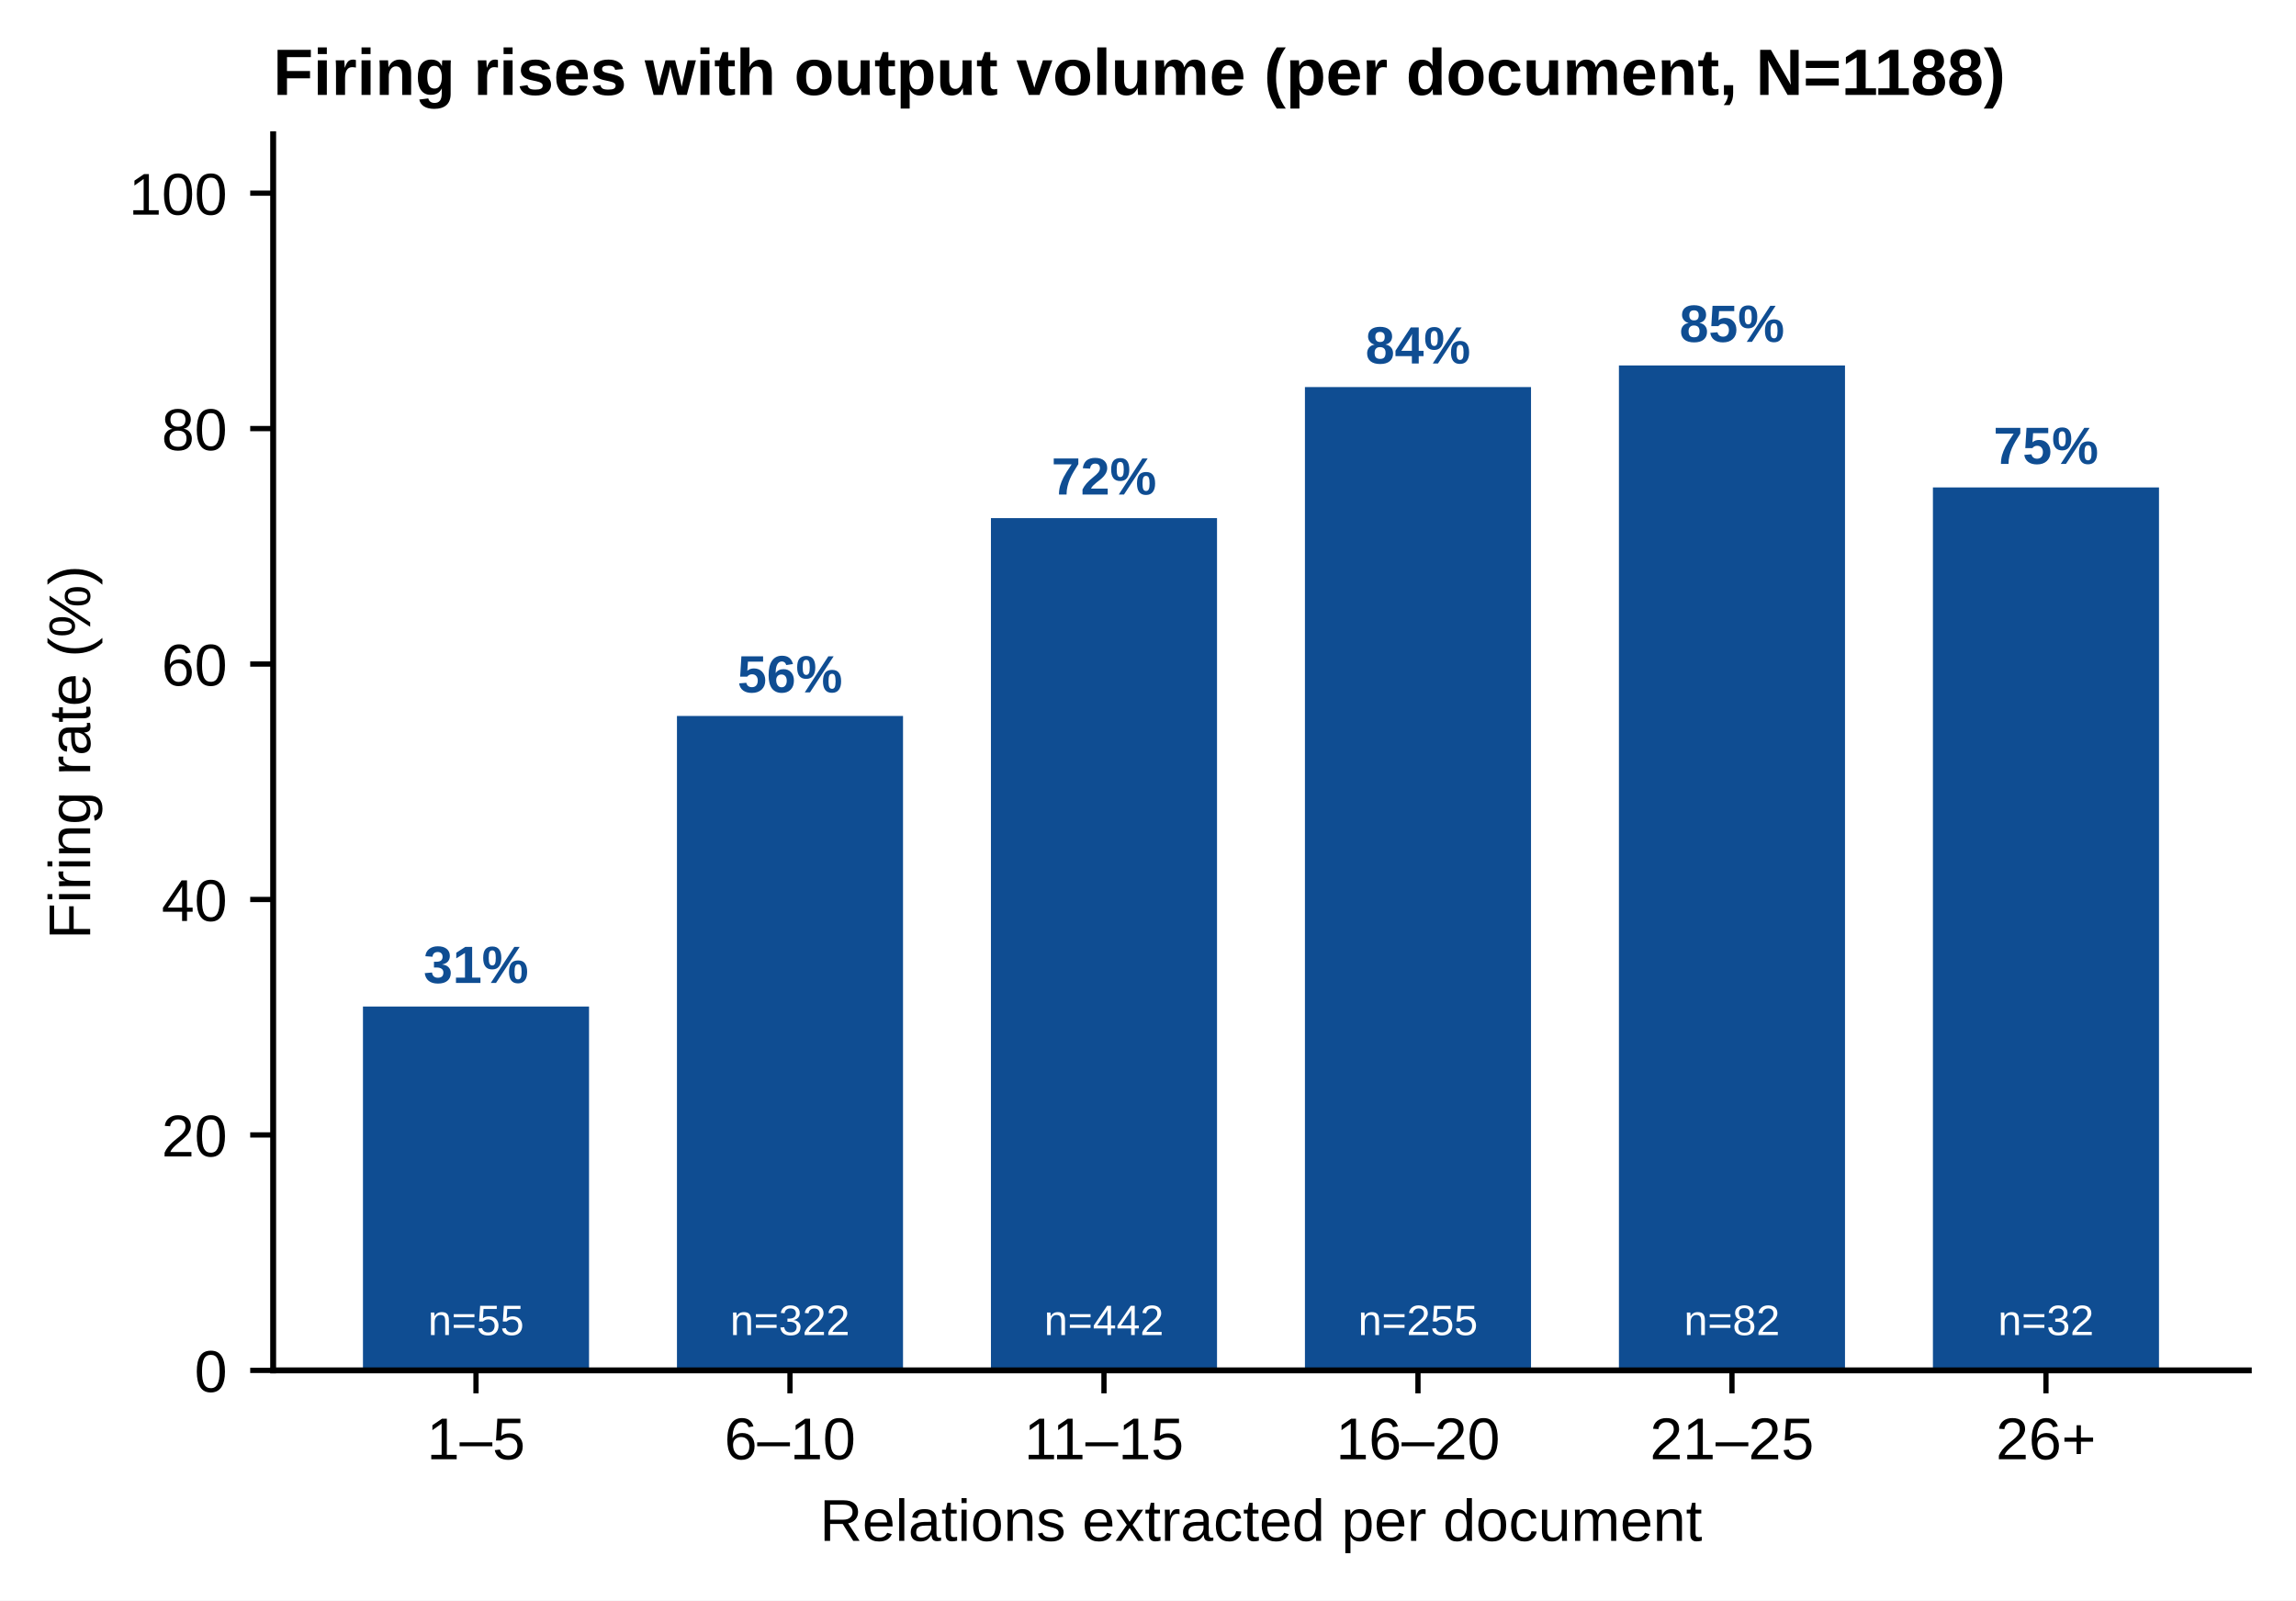
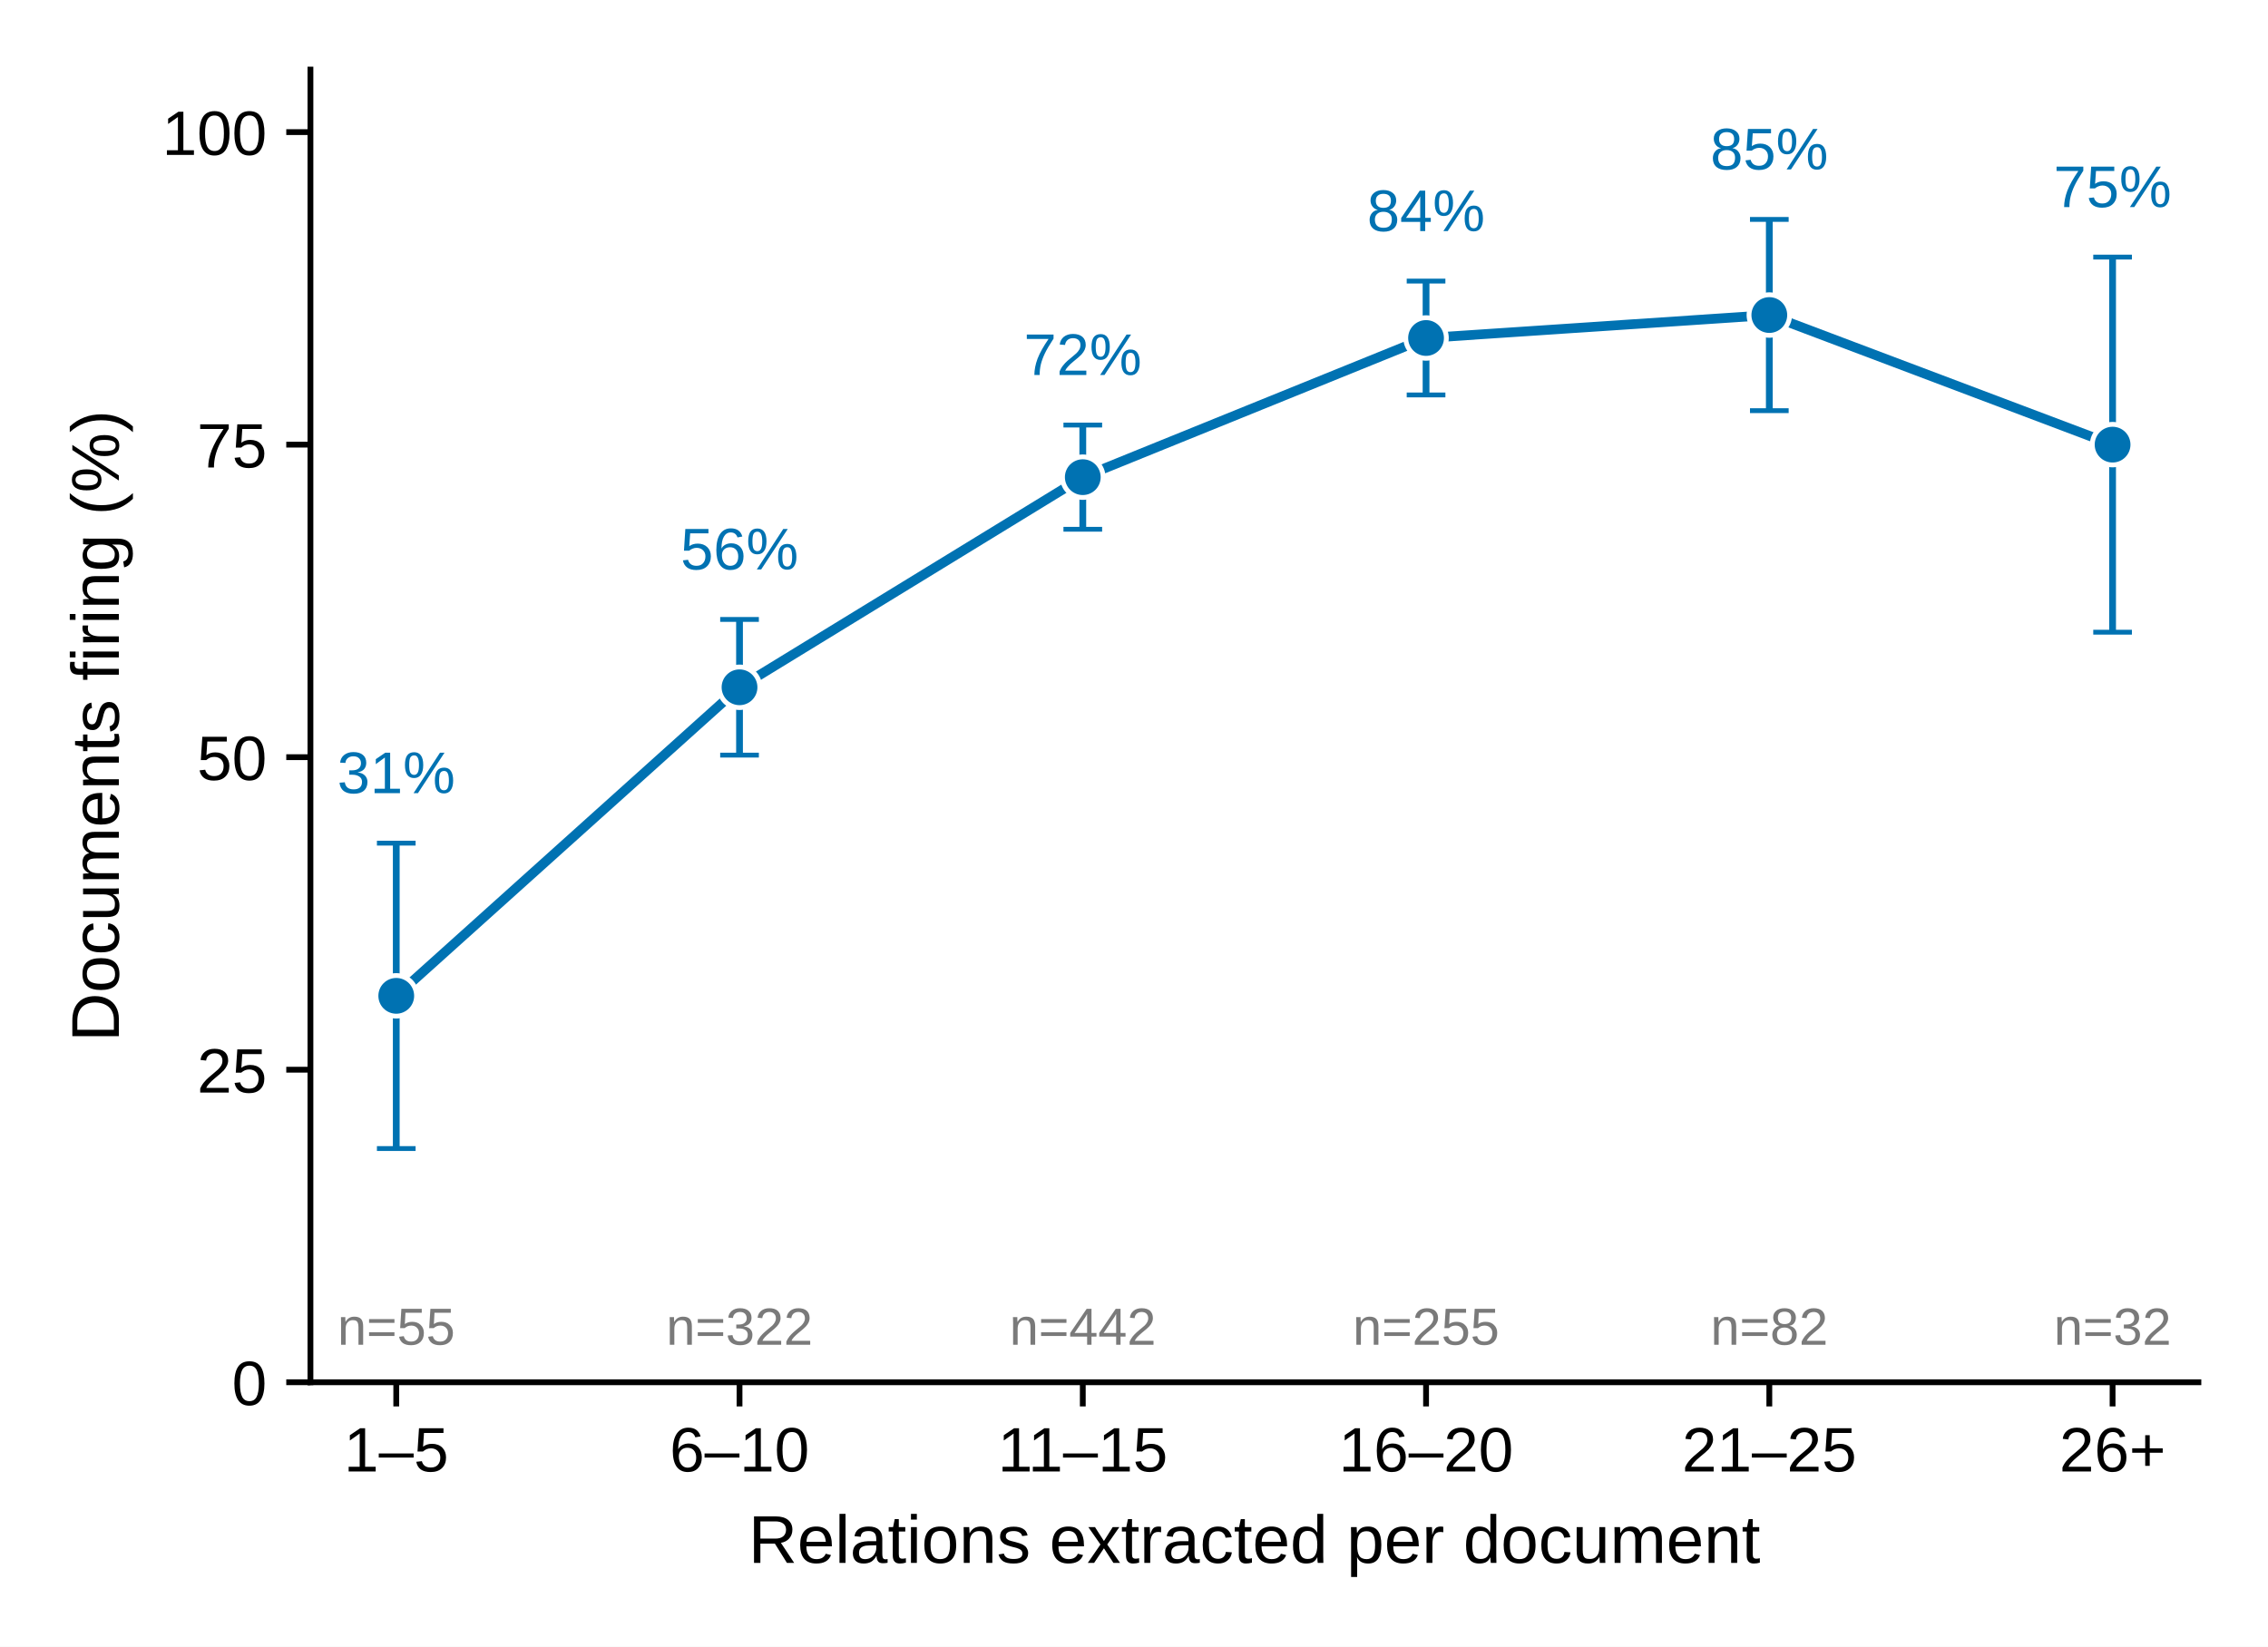
- <svg xmlns="http://www.w3.org/2000/svg" xmlns:xlink="http://www.w3.org/1999/xlink" width="350.181pt" height="244.069pt" viewBox="0 0 350.181 244.069" version="1.1">
+ <svg xmlns="http://www.w3.org/2000/svg" xmlns:xlink="http://www.w3.org/1999/xlink" width="234.613pt" height="170.397pt" viewBox="0 0 234.613 170.397" version="1.1">
  <defs>
    <style type="text/css">*{stroke-linejoin: round; stroke-linecap: butt}</style>
  </defs>
  <g id="figure_1">
    <g id="patch_1">
-       <path d="M 0 244.069  L 350.181 244.069  L 350.181 -0  L 0 -0  z " style="fill: #ffffff" />
+       <path d="M 0 170.397  L 234.613 170.397  L 234.613 0  L 0 0  z " style="fill: #ffffff" />
    </g>
    <g id="axes_1">
      <g id="patch_2">
-         <path d="M 41.661 208.976  L 342.981 208.976  L 342.981 20.48  L 41.661 20.48  z " style="fill: #ffffff" />
-       </g>
-       <g id="patch_3">
-         <path d="M 55.357 208.976  L 89.838 208.976  L 89.838 153.488  L 55.357 153.488  z " clip-path="url(#p681e05c0c5)" style="fill: #0f4d92" />
-       </g>
-       <g id="patch_4">
-         <path d="M 103.247 208.976  L 137.727 208.976  L 137.727 109.181  L 103.247 109.181  z " clip-path="url(#p681e05c0c5)" style="fill: #0f4d92" />
-       </g>
-       <g id="patch_5">
-         <path d="M 151.136 208.976  L 185.616 208.976  L 185.616 79.007  L 151.136 79.007  z " clip-path="url(#p681e05c0c5)" style="fill: #0f4d92" />
-       </g>
-       <g id="patch_6">
-         <path d="M 199.026 208.976  L 233.506 208.976  L 233.506 59.024  L 199.026 59.024  z " clip-path="url(#p681e05c0c5)" style="fill: #0f4d92" />
-       </g>
-       <g id="patch_7">
-         <path d="M 246.915 208.976  L 281.395 208.976  L 281.395 55.727  L 246.915 55.727  z " clip-path="url(#p681e05c0c5)" style="fill: #0f4d92" />
-       </g>
-       <g id="patch_8">
-         <path d="M 294.804 208.976  L 329.285 208.976  L 329.285 74.336  L 294.804 74.336  z " clip-path="url(#p681e05c0c5)" style="fill: #0f4d92" />
+         <path d="M 32.113 143.028  L 227.413 143.028  L 227.413 7.2  L 32.113 7.2  z " style="fill: #ffffff" />
+       </g>
+       <g id="line2d_1">
+         <path d="M 40.991 103.044  L 76.5 71.117  L 112.009 49.374  L 147.518 34.974  L 183.027 32.599  L 218.536 46.008  " clip-path="url(#p7d5e253eae)" style="fill: none; stroke: #0072b2; stroke-linecap: square" />
      </g>
      <g id="matplotlib.axis_1">
        <g id="xtick_1">
-           <g id="line2d_1">
+           <g id="line2d_2">
            <defs>
-               <path id="m6ed549d02a" d="M 0 0  L 0 3.5  " style="stroke: #000000; stroke-width: 0.8" />
+               <path id="m8b1f892cea" d="M 0 0  L 0 2.5  " style="stroke: #000000; stroke-width: 0.6" />
            </defs>
            <g>
-               <use xlink:href="#m6ed549d02a" x="72.598" y="208.976" style="stroke: #000000; stroke-width: 0.8" />
+               <use xlink:href="#m8b1f892cea" x="40.991" y="143.028" style="stroke: #000000; stroke-width: 0.6" />
            </g>
          </g>
          <g id="text_1">
-             <text style="font-size: 9px; font-family: 'Arial', 'DejaVu Sans', 'Liberation Sans', sans-serif; text-anchor: middle" x="72.598" y="222.529" transform="rotate(-0 72.59754 222.5285)">1–5</text>
+             <text style="font-size: 6.5px; font-family: 'Arial', 'DejaVu Sans', 'Liberation Sans', sans-serif; text-anchor: middle" x="40.991" y="152.26" transform="rotate(-0 40.99057 152.2602)">1–5</text>
          </g>
        </g>
        <g id="xtick_2">
-           <g id="line2d_2">
-             <g>
-               <use xlink:href="#m6ed549d02a" x="120.487" y="208.976" style="stroke: #000000; stroke-width: 0.8" />
+           <g id="line2d_3">
+             <g>
+               <use xlink:href="#m8b1f892cea" x="76.5" y="143.028" style="stroke: #000000; stroke-width: 0.6" />
            </g>
          </g>
          <g id="text_2">
-             <text style="font-size: 9px; font-family: 'Arial', 'DejaVu Sans', 'Liberation Sans', sans-serif; text-anchor: middle" x="120.487" y="222.529" transform="rotate(-0 120.4869 222.5285)">6–10</text>
+             <text style="font-size: 6.5px; font-family: 'Arial', 'DejaVu Sans', 'Liberation Sans', sans-serif; text-anchor: middle" x="76.5" y="152.26" transform="rotate(-0 76.49966 152.2602)">6–10</text>
          </g>
        </g>
        <g id="xtick_3">
-           <g id="line2d_3">
-             <g>
-               <use xlink:href="#m6ed549d02a" x="168.376" y="208.976" style="stroke: #000000; stroke-width: 0.8" />
+           <g id="line2d_4">
+             <g>
+               <use xlink:href="#m8b1f892cea" x="112.009" y="143.028" style="stroke: #000000; stroke-width: 0.6" />
            </g>
          </g>
          <g id="text_3">
-             <text style="font-size: 9px; font-family: 'Arial', 'DejaVu Sans', 'Liberation Sans', sans-serif; text-anchor: middle" x="168.376" y="222.529" transform="rotate(-0 168.3763 222.5285)">11–15</text>
+             <text style="font-size: 6.5px; font-family: 'Arial', 'DejaVu Sans', 'Liberation Sans', sans-serif; text-anchor: middle" x="112.009" y="152.26" transform="rotate(-0 112.0088 152.2602)">11–15</text>
          </g>
        </g>
        <g id="xtick_4">
-           <g id="line2d_4">
-             <g>
-               <use xlink:href="#m6ed549d02a" x="216.266" y="208.976" style="stroke: #000000; stroke-width: 0.8" />
+           <g id="line2d_5">
+             <g>
+               <use xlink:href="#m8b1f892cea" x="147.518" y="143.028" style="stroke: #000000; stroke-width: 0.6" />
            </g>
          </g>
          <g id="text_4">
-             <text style="font-size: 9px; font-family: 'Arial', 'DejaVu Sans', 'Liberation Sans', sans-serif; text-anchor: middle" x="216.266" y="222.529" transform="rotate(-0 216.2657 222.5285)">16–20</text>
+             <text style="font-size: 6.5px; font-family: 'Arial', 'DejaVu Sans', 'Liberation Sans', sans-serif; text-anchor: middle" x="147.518" y="152.26" transform="rotate(-0 147.5178 152.2602)">16–20</text>
          </g>
        </g>
        <g id="xtick_5">
-           <g id="line2d_5">
-             <g>
-               <use xlink:href="#m6ed549d02a" x="264.155" y="208.976" style="stroke: #000000; stroke-width: 0.8" />
+           <g id="line2d_6">
+             <g>
+               <use xlink:href="#m8b1f892cea" x="183.027" y="143.028" style="stroke: #000000; stroke-width: 0.6" />
            </g>
          </g>
          <g id="text_5">
-             <text style="font-size: 9px; font-family: 'Arial', 'DejaVu Sans', 'Liberation Sans', sans-serif; text-anchor: middle" x="264.155" y="222.529" transform="rotate(-0 264.1551 222.5285)">21–25</text>
+             <text style="font-size: 6.5px; font-family: 'Arial', 'DejaVu Sans', 'Liberation Sans', sans-serif; text-anchor: middle" x="183.027" y="152.26" transform="rotate(-0 183.0269 152.2602)">21–25</text>
          </g>
        </g>
        <g id="xtick_6">
-           <g id="line2d_6">
-             <g>
-               <use xlink:href="#m6ed549d02a" x="312.044" y="208.976" style="stroke: #000000; stroke-width: 0.8" />
+           <g id="line2d_7">
+             <g>
+               <use xlink:href="#m8b1f892cea" x="218.536" y="143.028" style="stroke: #000000; stroke-width: 0.6" />
            </g>
          </g>
          <g id="text_6">
-             <text style="font-size: 9px; font-family: 'Arial', 'DejaVu Sans', 'Liberation Sans', sans-serif; text-anchor: middle" x="312.044" y="222.529" transform="rotate(-0 312.0445 222.5285)">26+</text>
+             <text style="font-size: 6.5px; font-family: 'Arial', 'DejaVu Sans', 'Liberation Sans', sans-serif; text-anchor: middle" x="218.536" y="152.26" transform="rotate(-0 218.536 152.2602)">26+</text>
          </g>
        </g>
        <g id="text_7">
-           <text style="font-size: 9px; font-family: 'Arial', 'DejaVu Sans', 'Liberation Sans', sans-serif; text-anchor: middle" x="192.321" y="234.975" transform="rotate(-0 192.321 234.9748)">Relations extracted per document</text>
+           <text style="font-size: 7px; font-family: 'Arial', 'DejaVu Sans', 'Liberation Sans', sans-serif; text-anchor: middle" x="129.763" y="161.724" transform="rotate(-0 129.7633 161.7243)">Relations extracted per document</text>
        </g>
      </g>
      <g id="matplotlib.axis_2">
        <g id="ytick_1">
-           <g id="line2d_7">
+           <g id="line2d_8">
            <defs>
-               <path id="m582c7f735c" d="M 0 0  L -3.5 0  " style="stroke: #000000; stroke-width: 0.8" />
+               <path id="m06c556576f" d="M 0 0  L -2.5 0  " style="stroke: #000000; stroke-width: 0.6" />
            </defs>
            <g>
-               <use xlink:href="#m582c7f735c" x="41.661" y="208.976" style="stroke: #000000; stroke-width: 0.8" />
+               <use xlink:href="#m06c556576f" x="32.113" y="143.028" style="stroke: #000000; stroke-width: 0.6" />
            </g>
          </g>
          <g id="text_8">
-             <text style="font-size: 9px; font-family: 'Arial', 'DejaVu Sans', 'Liberation Sans', sans-serif; text-anchor: end" x="34.661" y="212.252" transform="rotate(-0 34.661 212.2524)">0</text>
+             <text style="font-size: 6.5px; font-family: 'Arial', 'DejaVu Sans', 'Liberation Sans', sans-serif; text-anchor: end" x="27.613" y="145.394" transform="rotate(-0 27.6133 145.3941)">0</text>
          </g>
        </g>
        <g id="ytick_2">
-           <g id="line2d_8">
-             <g>
-               <use xlink:href="#m582c7f735c" x="41.661" y="173.072" style="stroke: #000000; stroke-width: 0.8" />
+           <g id="line2d_9">
+             <g>
+               <use xlink:href="#m06c556576f" x="32.113" y="110.688" style="stroke: #000000; stroke-width: 0.6" />
            </g>
          </g>
          <g id="text_9">
-             <text style="font-size: 9px; font-family: 'Arial', 'DejaVu Sans', 'Liberation Sans', sans-serif; text-anchor: end" x="34.661" y="176.348" transform="rotate(-0 34.661 176.3484)">20</text>
+             <text style="font-size: 6.5px; font-family: 'Arial', 'DejaVu Sans', 'Liberation Sans', sans-serif; text-anchor: end" x="27.613" y="113.054" transform="rotate(-0 27.6133 113.0541)">25</text>
          </g>
        </g>
        <g id="ytick_3">
-           <g id="line2d_9">
-             <g>
-               <use xlink:href="#m582c7f735c" x="41.661" y="137.168" style="stroke: #000000; stroke-width: 0.8" />
+           <g id="line2d_10">
+             <g>
+               <use xlink:href="#m06c556576f" x="32.113" y="78.348" style="stroke: #000000; stroke-width: 0.6" />
            </g>
          </g>
          <g id="text_10">
-             <text style="font-size: 9px; font-family: 'Arial', 'DejaVu Sans', 'Liberation Sans', sans-serif; text-anchor: end" x="34.661" y="140.444" transform="rotate(-0 34.661 140.4444)">40</text>
+             <text style="font-size: 6.5px; font-family: 'Arial', 'DejaVu Sans', 'Liberation Sans', sans-serif; text-anchor: end" x="27.613" y="80.714" transform="rotate(-0 27.6133 80.71409)">50</text>
          </g>
        </g>
        <g id="ytick_4">
-           <g id="line2d_10">
-             <g>
-               <use xlink:href="#m582c7f735c" x="41.661" y="101.264" style="stroke: #000000; stroke-width: 0.8" />
+           <g id="line2d_11">
+             <g>
+               <use xlink:href="#m06c556576f" x="32.113" y="46.008" style="stroke: #000000; stroke-width: 0.6" />
            </g>
          </g>
          <g id="text_11">
-             <text style="font-size: 9px; font-family: 'Arial', 'DejaVu Sans', 'Liberation Sans', sans-serif; text-anchor: end" x="34.661" y="104.54" transform="rotate(-0 34.661 104.5404)">60</text>
+             <text style="font-size: 6.5px; font-family: 'Arial', 'DejaVu Sans', 'Liberation Sans', sans-serif; text-anchor: end" x="27.613" y="48.374" transform="rotate(-0 27.6133 48.37409)">75</text>
          </g>
        </g>
        <g id="ytick_5">
-           <g id="line2d_11">
-             <g>
-               <use xlink:href="#m582c7f735c" x="41.661" y="65.36" style="stroke: #000000; stroke-width: 0.8" />
+           <g id="line2d_12">
+             <g>
+               <use xlink:href="#m06c556576f" x="32.113" y="13.668" style="stroke: #000000; stroke-width: 0.6" />
            </g>
          </g>
          <g id="text_12">
-             <text style="font-size: 9px; font-family: 'Arial', 'DejaVu Sans', 'Liberation Sans', sans-serif; text-anchor: end" x="34.661" y="68.636" transform="rotate(-0 34.661 68.6364)">80</text>
-           </g>
-         </g>
-         <g id="ytick_6">
-           <g id="line2d_12">
-             <g>
-               <use xlink:href="#m582c7f735c" x="41.661" y="29.456" style="stroke: #000000; stroke-width: 0.8" />
-             </g>
-           </g>
-           <g id="text_13">
-             <text style="font-size: 9px; font-family: 'Arial', 'DejaVu Sans', 'Liberation Sans', sans-serif; text-anchor: end" x="34.661" y="32.732" transform="rotate(-0 34.661 32.7324)">100</text>
-           </g>
-         </g>
-         <g id="text_14">
-           <text style="font-size: 9px; font-family: 'Arial', 'DejaVu Sans', 'Liberation Sans', sans-serif; text-anchor: middle" x="13.752" y="114.728" transform="rotate(-90 13.75225 114.7283)">Firing rate (%)</text>
-         </g>
-       </g>
-       <g id="patch_9">
-         <path d="M 41.661 208.976  L 41.661 20.48  " style="fill: none; stroke: #000000; stroke-width: 0.9; stroke-linejoin: miter; stroke-linecap: square" />
-       </g>
-       <g id="patch_10">
-         <path d="M 41.661 208.976  L 342.981 208.976  " style="fill: none; stroke: #000000; stroke-width: 0.9; stroke-linejoin: miter; stroke-linecap: square" />
+             <text style="font-size: 6.5px; font-family: 'Arial', 'DejaVu Sans', 'Liberation Sans', sans-serif; text-anchor: end" x="27.613" y="16.034" transform="rotate(-0 27.6133 16.03409)">100</text>
+           </g>
+         </g>
+         <g id="text_13">
+           <text style="font-size: 7px; font-family: 'Arial', 'DejaVu Sans', 'Liberation Sans', sans-serif; text-anchor: middle" x="12.296" y="75.114" transform="rotate(-90 12.29619 75.114)">Documents firing (%)</text>
+         </g>
+       </g>
+       <g id="LineCollection_1">
+         <path d="M 40.991 118.843  L 40.991 87.245  " clip-path="url(#p7d5e253eae)" style="fill: none; stroke: #0072b2; stroke-width: 0.7" />
+         <path d="M 76.5 78.137  L 76.5 64.096  " clip-path="url(#p7d5e253eae)" style="fill: none; stroke: #0072b2; stroke-width: 0.7" />
+         <path d="M 112.009 54.765  L 112.009 43.983  " clip-path="url(#p7d5e253eae)" style="fill: none; stroke: #0072b2; stroke-width: 0.7" />
+         <path d="M 147.518 40.864  L 147.518 29.085  " clip-path="url(#p7d5e253eae)" style="fill: none; stroke: #0072b2; stroke-width: 0.7" />
+         <path d="M 183.027 42.495  L 183.027 22.702  " clip-path="url(#p7d5e253eae)" style="fill: none; stroke: #0072b2; stroke-width: 0.7" />
+         <path d="M 218.536 65.416  L 218.536 26.6  " clip-path="url(#p7d5e253eae)" style="fill: none; stroke: #0072b2; stroke-width: 0.7" />
+       </g>
+       <g id="line2d_13">
+         <defs>
+           <path id="m97437ebefc" d="M 2 0  L -2 -0  " style="stroke: #0072b2; stroke-width: 0.5" />
+         </defs>
+         <g clip-path="url(#p7d5e253eae)">
+           <use xlink:href="#m97437ebefc" x="40.991" y="118.843" style="fill: #0072b2; stroke: #0072b2; stroke-width: 0.5" />
+           <use xlink:href="#m97437ebefc" x="76.5" y="78.137" style="fill: #0072b2; stroke: #0072b2; stroke-width: 0.5" />
+           <use xlink:href="#m97437ebefc" x="112.009" y="54.765" style="fill: #0072b2; stroke: #0072b2; stroke-width: 0.5" />
+           <use xlink:href="#m97437ebefc" x="147.518" y="40.864" style="fill: #0072b2; stroke: #0072b2; stroke-width: 0.5" />
+           <use xlink:href="#m97437ebefc" x="183.027" y="42.495" style="fill: #0072b2; stroke: #0072b2; stroke-width: 0.5" />
+           <use xlink:href="#m97437ebefc" x="218.536" y="65.416" style="fill: #0072b2; stroke: #0072b2; stroke-width: 0.5" />
+         </g>
+       </g>
+       <g id="line2d_14">
+         <g clip-path="url(#p7d5e253eae)">
+           <use xlink:href="#m97437ebefc" x="40.991" y="87.245" style="fill: #0072b2; stroke: #0072b2; stroke-width: 0.5" />
+           <use xlink:href="#m97437ebefc" x="76.5" y="64.096" style="fill: #0072b2; stroke: #0072b2; stroke-width: 0.5" />
+           <use xlink:href="#m97437ebefc" x="112.009" y="43.983" style="fill: #0072b2; stroke: #0072b2; stroke-width: 0.5" />
+           <use xlink:href="#m97437ebefc" x="147.518" y="29.085" style="fill: #0072b2; stroke: #0072b2; stroke-width: 0.5" />
+           <use xlink:href="#m97437ebefc" x="183.027" y="22.702" style="fill: #0072b2; stroke: #0072b2; stroke-width: 0.5" />
+           <use xlink:href="#m97437ebefc" x="218.536" y="26.6" style="fill: #0072b2; stroke: #0072b2; stroke-width: 0.5" />
+         </g>
+       </g>
+       <g id="line2d_15">
+         <defs>
+           <path id="m06cdb4a0af" d="M 0 2.1  C 0.557 2.1 1.091 1.879 1.485 1.485  C 1.879 1.091 2.1 0.557 2.1 0  C 2.1 -0.557 1.879 -1.091 1.485 -1.485  C 1.091 -1.879 0.557 -2.1 0 -2.1  C -0.557 -2.1 -1.091 -1.879 -1.485 -1.485  C -1.879 -1.091 -2.1 -0.557 -2.1 0  C -2.1 0.557 -1.879 1.091 -1.485 1.485  C -1.091 1.879 -0.557 2.1 0 2.1  z " style="stroke: #ffffff; stroke-width: 0.5" />
+         </defs>
+         <g clip-path="url(#p7d5e253eae)">
+           <use xlink:href="#m06cdb4a0af" x="40.991" y="103.044" style="fill: #0072b2; stroke: #ffffff; stroke-width: 0.5" />
+           <use xlink:href="#m06cdb4a0af" x="76.5" y="71.117" style="fill: #0072b2; stroke: #ffffff; stroke-width: 0.5" />
+           <use xlink:href="#m06cdb4a0af" x="112.009" y="49.374" style="fill: #0072b2; stroke: #ffffff; stroke-width: 0.5" />
+           <use xlink:href="#m06cdb4a0af" x="147.518" y="34.974" style="fill: #0072b2; stroke: #ffffff; stroke-width: 0.5" />
+           <use xlink:href="#m06cdb4a0af" x="183.027" y="32.599" style="fill: #0072b2; stroke: #ffffff; stroke-width: 0.5" />
+           <use xlink:href="#m06cdb4a0af" x="218.536" y="46.008" style="fill: #0072b2; stroke: #ffffff; stroke-width: 0.5" />
+         </g>
+       </g>
+       <g id="patch_3">
+         <path d="M 32.113 143.028  L 32.113 7.2  " style="fill: none; stroke: #000000; stroke-width: 0.6; stroke-linejoin: miter; stroke-linecap: square" />
+       </g>
+       <g id="patch_4">
+         <path d="M 32.113 143.028  L 227.413 143.028  " style="fill: none; stroke: #000000; stroke-width: 0.6; stroke-linejoin: miter; stroke-linecap: square" />
+       </g>
+       <g id="text_14">
+         <text style="font-size: 6.1px; font-family: 'Arial', 'DejaVu Sans', 'Liberation Sans', sans-serif; text-anchor: middle; fill: #0072b2" x="40.991" y="82.071" transform="rotate(-0 40.99057 82.07065)">31%</text>
      </g>
      <g id="text_15">
-         <text style="font-weight: 700; font-size: 8px; font-family: 'Arial', 'DejaVu Sans', 'Liberation Sans', sans-serif; text-anchor: middle; fill: #0f4d92" x="72.598" y="149.898" transform="rotate(-0 72.59754 149.8979)">31%</text>
+         <text style="font-size: 5.4px; font-family: 'Arial', 'DejaVu Sans', 'Liberation Sans', sans-serif; text-anchor: middle; fill: #7a7a7a" x="40.991" y="139.147" transform="rotate(-0 40.99057 139.1472)">n=55</text>
      </g>
      <g id="text_16">
-         <text style="font-size: 6.5px; font-family: 'Arial', 'DejaVu Sans', 'Liberation Sans', sans-serif; text-anchor: middle; fill: #ffffff" x="72.598" y="203.591" transform="rotate(-0 72.59754 203.5907)">n=55</text>
+         <text style="font-size: 6.1px; font-family: 'Arial', 'DejaVu Sans', 'Liberation Sans', sans-serif; text-anchor: middle; fill: #0072b2" x="76.5" y="58.922" transform="rotate(-0 76.49966 58.92182)">56%</text>
      </g>
      <g id="text_17">
-         <text style="font-weight: 700; font-size: 8px; font-family: 'Arial', 'DejaVu Sans', 'Liberation Sans', sans-serif; text-anchor: middle; fill: #0f4d92" x="120.487" y="105.591" transform="rotate(-0 120.4869 105.5906)">56%</text>
+         <text style="font-size: 5.4px; font-family: 'Arial', 'DejaVu Sans', 'Liberation Sans', sans-serif; text-anchor: middle; fill: #7a7a7a" x="76.5" y="139.147" transform="rotate(-0 76.49966 139.1472)">n=322</text>
      </g>
      <g id="text_18">
-         <text style="font-size: 6.5px; font-family: 'Arial', 'DejaVu Sans', 'Liberation Sans', sans-serif; text-anchor: middle; fill: #ffffff" x="120.487" y="203.591" transform="rotate(-0 120.4869 203.5907)">n=322</text>
+         <text style="font-size: 6.1px; font-family: 'Arial', 'DejaVu Sans', 'Liberation Sans', sans-serif; text-anchor: middle; fill: #0072b2" x="112.009" y="38.808" transform="rotate(-0 112.0088 38.8082)">72%</text>
      </g>
      <g id="text_19">
-         <text style="font-weight: 700; font-size: 8px; font-family: 'Arial', 'DejaVu Sans', 'Liberation Sans', sans-serif; text-anchor: middle; fill: #0f4d92" x="168.376" y="75.417" transform="rotate(-0 168.3763 75.41664)">72%</text>
+         <text style="font-size: 5.4px; font-family: 'Arial', 'DejaVu Sans', 'Liberation Sans', sans-serif; text-anchor: middle; fill: #7a7a7a" x="112.009" y="139.147" transform="rotate(-0 112.0088 139.1472)">n=442</text>
      </g>
      <g id="text_20">
-         <text style="font-size: 6.5px; font-family: 'Arial', 'DejaVu Sans', 'Liberation Sans', sans-serif; text-anchor: middle; fill: #ffffff" x="168.376" y="203.591" transform="rotate(-0 168.3763 203.5907)">n=442</text>
+         <text style="font-size: 6.1px; font-family: 'Arial', 'DejaVu Sans', 'Liberation Sans', sans-serif; text-anchor: middle; fill: #0072b2" x="147.518" y="23.911" transform="rotate(-0 147.5178 23.9107)">84%</text>
      </g>
      <g id="text_21">
-         <text style="font-weight: 700; font-size: 8px; font-family: 'Arial', 'DejaVu Sans', 'Liberation Sans', sans-serif; text-anchor: middle; fill: #0f4d92" x="216.266" y="55.434" transform="rotate(-0 216.2657 55.43387)">84%</text>
+         <text style="font-size: 5.4px; font-family: 'Arial', 'DejaVu Sans', 'Liberation Sans', sans-serif; text-anchor: middle; fill: #7a7a7a" x="147.518" y="139.147" transform="rotate(-0 147.5178 139.1472)">n=255</text>
      </g>
      <g id="text_22">
-         <text style="font-size: 6.5px; font-family: 'Arial', 'DejaVu Sans', 'Liberation Sans', sans-serif; text-anchor: middle; fill: #ffffff" x="216.266" y="203.591" transform="rotate(-0 216.2657 203.5907)">n=255</text>
+         <text style="font-size: 6.1px; font-family: 'Arial', 'DejaVu Sans', 'Liberation Sans', sans-serif; text-anchor: middle; fill: #0072b2" x="183.027" y="17.528" transform="rotate(-0 183.0269 17.52798)">85%</text>
      </g>
      <g id="text_23">
-         <text style="font-weight: 700; font-size: 8px; font-family: 'Arial', 'DejaVu Sans', 'Liberation Sans', sans-serif; text-anchor: middle; fill: #0f4d92" x="264.155" y="52.137" transform="rotate(-0 264.1551 52.13709)">85%</text>
+         <text style="font-size: 5.4px; font-family: 'Arial', 'DejaVu Sans', 'Liberation Sans', sans-serif; text-anchor: middle; fill: #7a7a7a" x="183.027" y="139.147" transform="rotate(-0 183.0269 139.1472)">n=82</text>
      </g>
      <g id="text_24">
-         <text style="font-size: 6.5px; font-family: 'Arial', 'DejaVu Sans', 'Liberation Sans', sans-serif; text-anchor: middle; fill: #ffffff" x="264.155" y="203.591" transform="rotate(-0 264.1551 203.5907)">n=82</text>
+         <text style="font-size: 6.1px; font-family: 'Arial', 'DejaVu Sans', 'Liberation Sans', sans-serif; text-anchor: middle; fill: #0072b2" x="218.536" y="21.426" transform="rotate(-0 218.536 21.42556)">75%</text>
      </g>
      <g id="text_25">
-         <text style="font-weight: 700; font-size: 8px; font-family: 'Arial', 'DejaVu Sans', 'Liberation Sans', sans-serif; text-anchor: middle; fill: #0f4d92" x="312.044" y="70.746" transform="rotate(-0 312.0445 70.74587)">75%</text>
-       </g>
-       <g id="text_26">
-         <text style="font-size: 6.5px; font-family: 'Arial', 'DejaVu Sans', 'Liberation Sans', sans-serif; text-anchor: middle; fill: #ffffff" x="312.044" y="203.591" transform="rotate(-0 312.0445 203.5907)">n=32</text>
-       </g>
-       <g id="text_27">
-         <text style="font-weight: 700; font-size: 10px; font-family: 'Arial', 'DejaVu Sans', 'Liberation Sans', sans-serif; text-anchor: start" x="41.661" y="14.48" transform="rotate(-0 41.661 14.48027)">Firing rises with output volume (per document, N=1188)</text>
+         <text style="font-size: 5.4px; font-family: 'Arial', 'DejaVu Sans', 'Liberation Sans', sans-serif; text-anchor: middle; fill: #7a7a7a" x="218.536" y="139.147" transform="rotate(-0 218.536 139.1472)">n=32</text>
      </g>
    </g>
  </g>
  <defs>
-     <clipPath id="p681e05c0c5">
-       <rect x="41.661" y="20.48" width="301.32" height="188.496" />
+     <clipPath id="p7d5e253eae">
+       <rect x="32.113" y="7.2" width="195.3" height="135.828" />
    </clipPath>
  </defs>
</svg>
